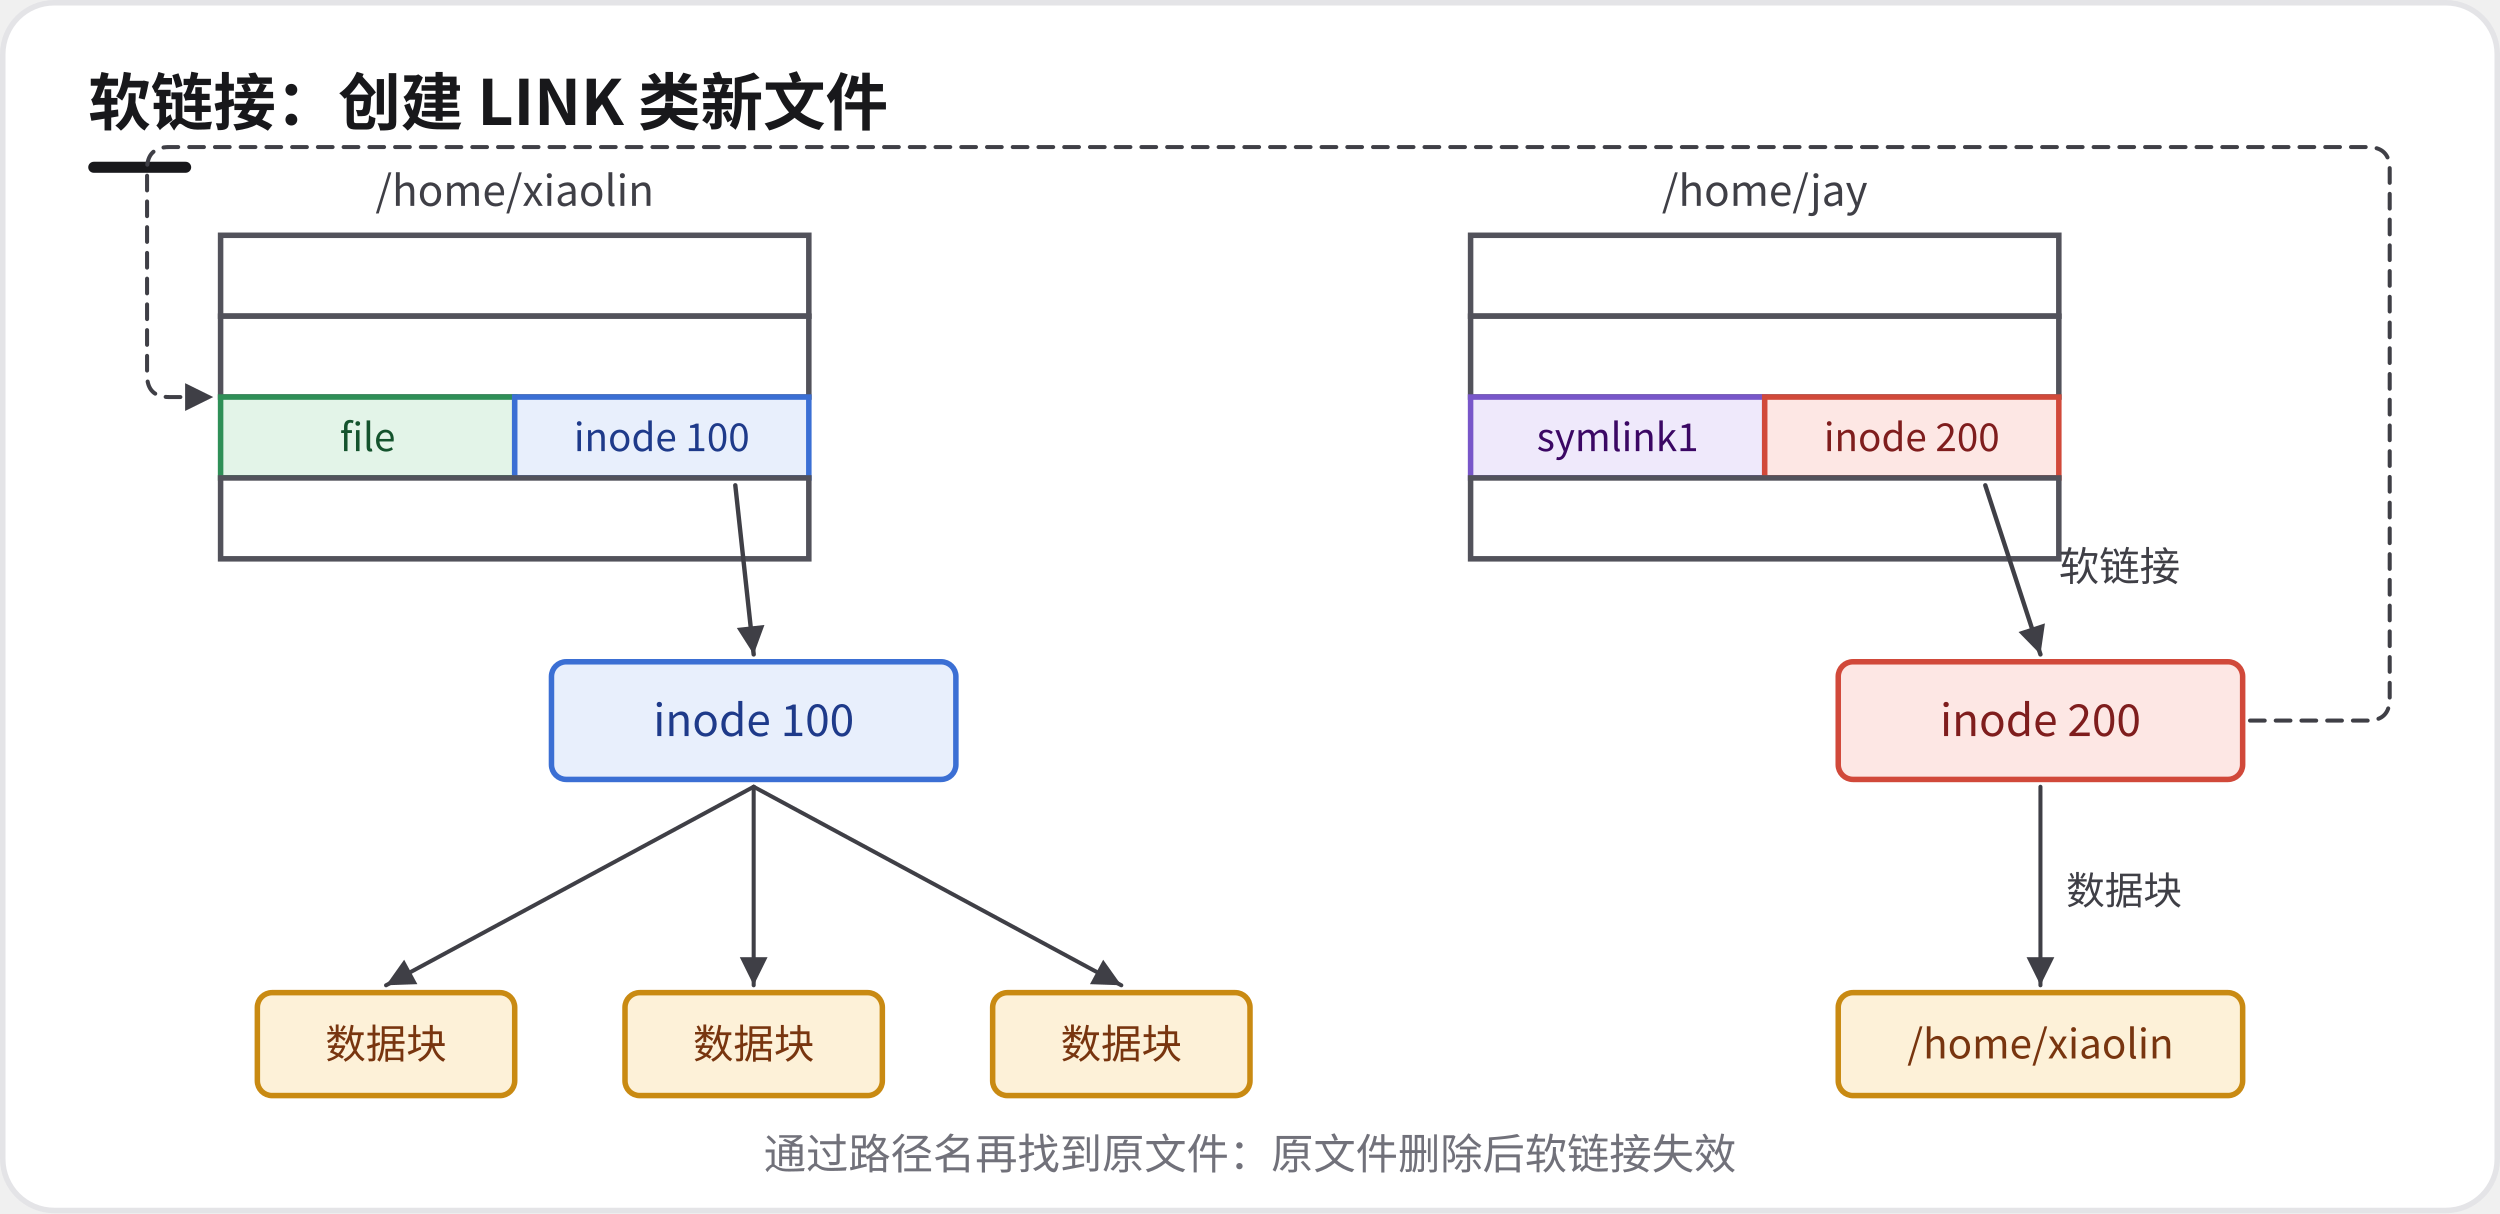
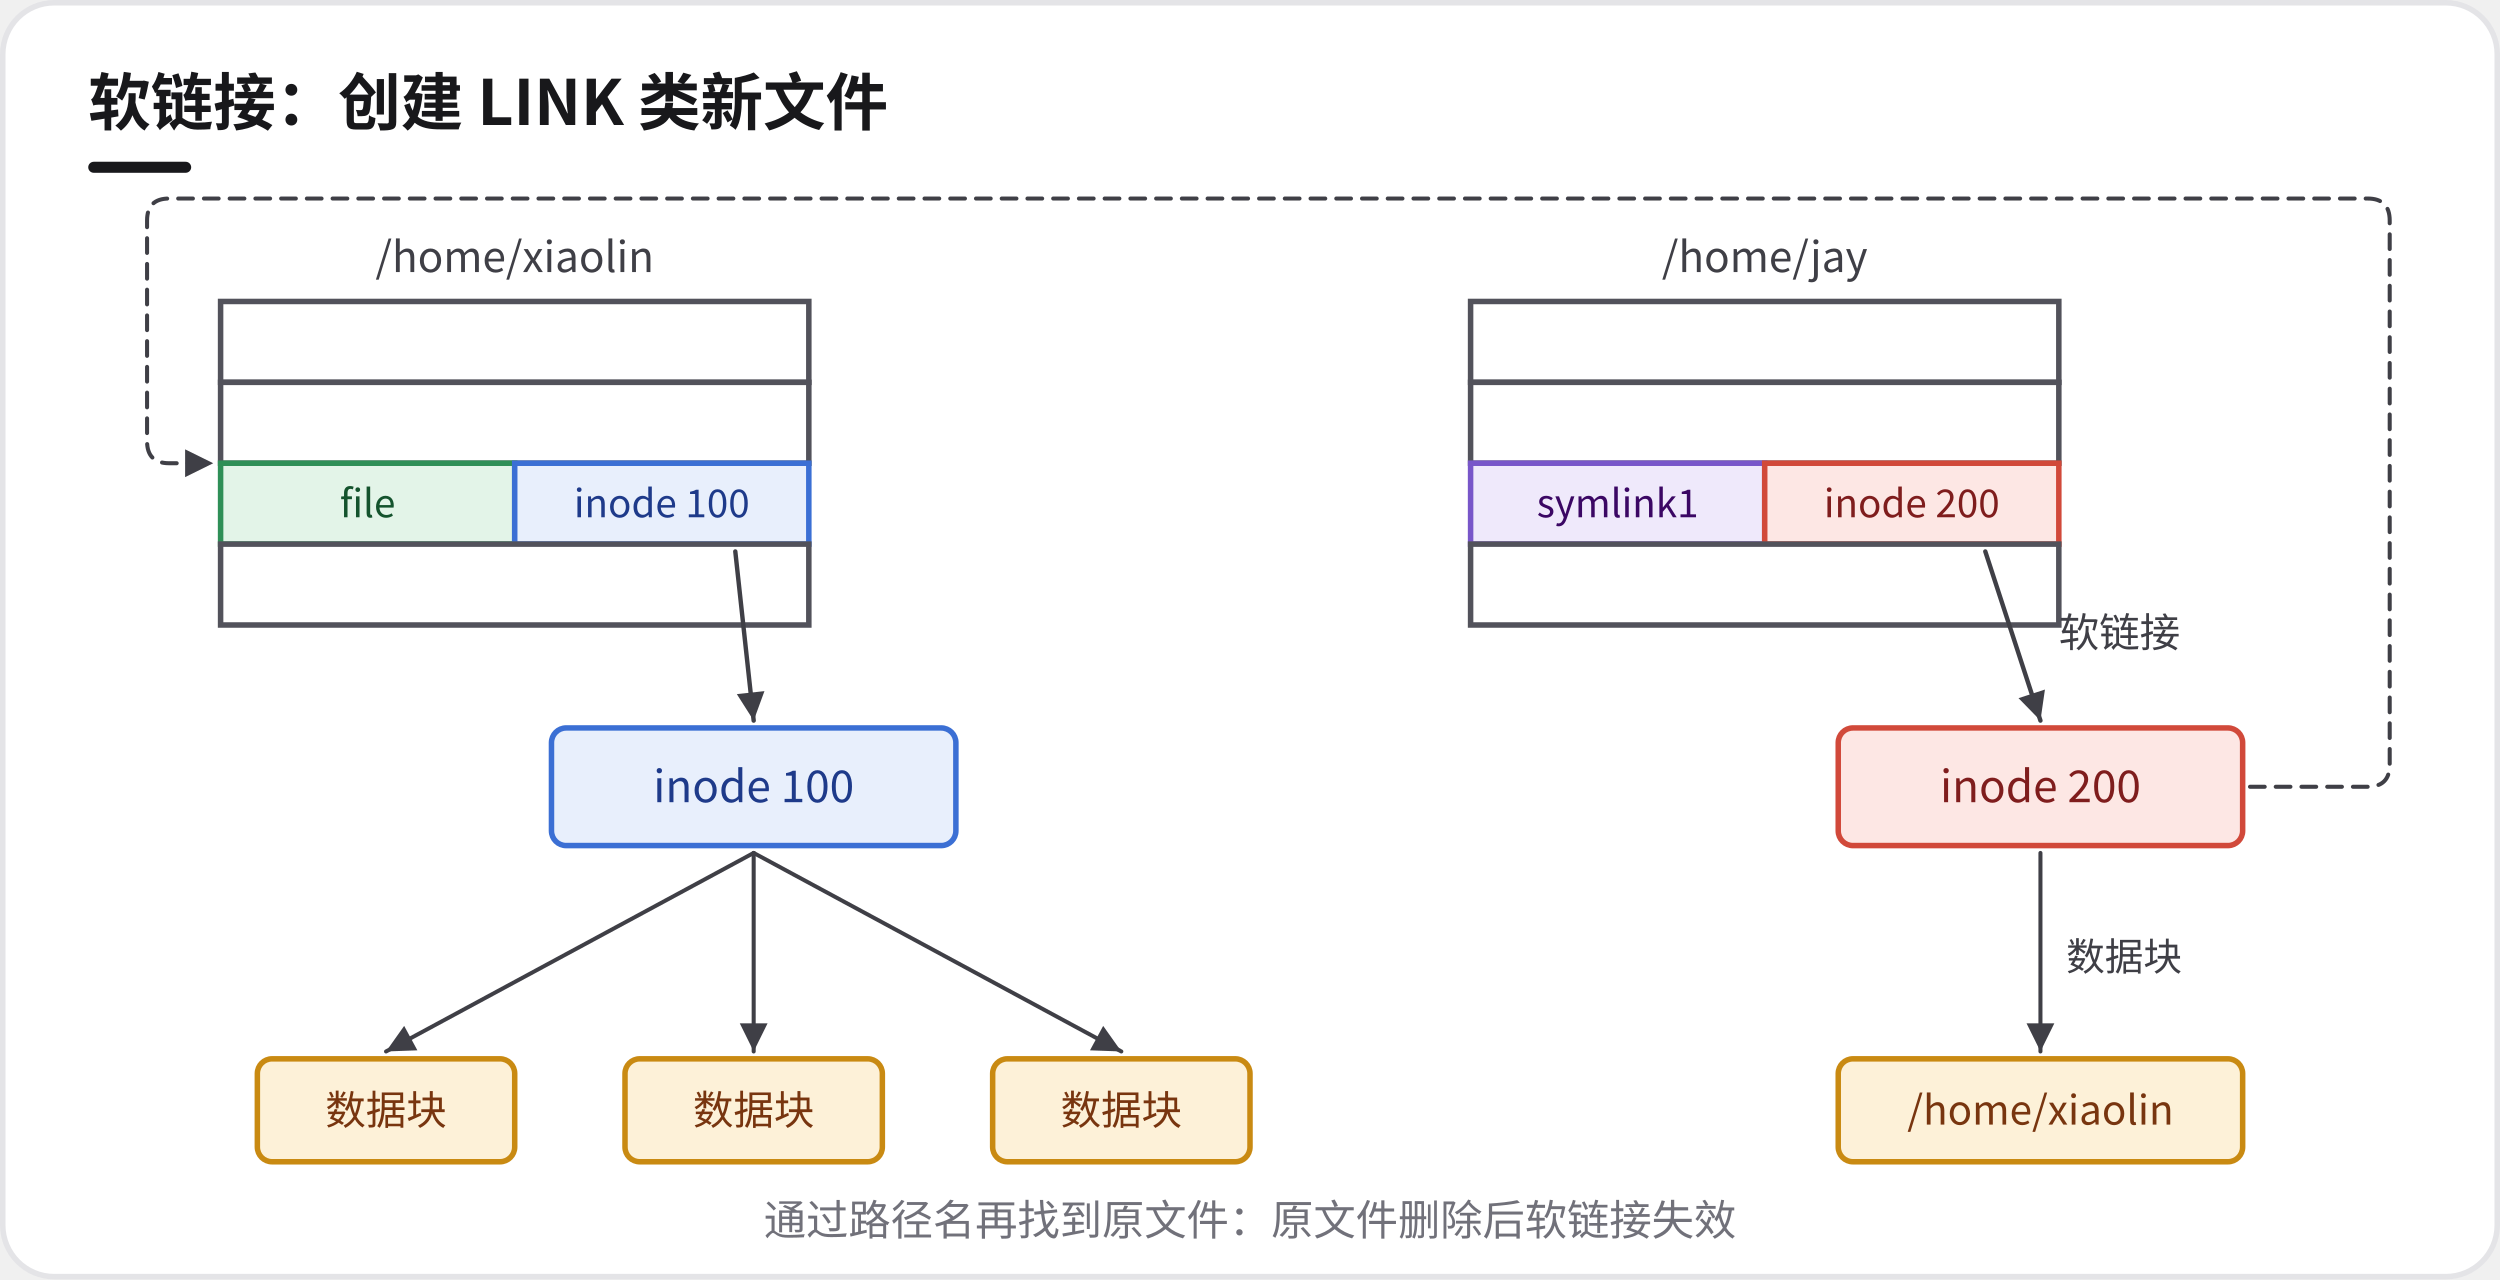
- <svg xmlns="http://www.w3.org/2000/svg" viewBox="0 0 680 330" width="680" height="330" font-family="'PingFang SC','Hiragino Sans GB','Microsoft YaHei','Noto Sans CJK SC','Source Han Sans SC',system-ui,sans-serif" font-size="15" xml:space="preserve" style="white-space:pre" role="img" aria-label="软链接（符号链接）：创建一个 LINK 类型的新文件，内容是被链接文件的路径">
+ <svg xmlns="http://www.w3.org/2000/svg" viewBox="0 0 680 348" width="680" height="348" font-family="'PingFang SC','Hiragino Sans GB','Microsoft YaHei','Noto Sans CJK SC','Source Han Sans SC',system-ui,sans-serif" font-size="15" xml:space="preserve" style="white-space:pre" role="img" aria-label="软链接（符号链接）：创建一个 LINK 类型的新文件，内容是被链接文件的路径">
  <defs>
    <marker id="a3f3f46" viewBox="0 0 10 10" refX="8.5" refY="5" markerWidth="9" markerHeight="9" orient="auto" markerUnits="userSpaceOnUse">
      <path d="M0 0.8L8.5 5 0 9.2z" fill="#3f3f46" />
    </marker>
  </defs>
-   <rect x="0.75" y="0.75" width="678.5" height="328.5" rx="14" fill="#ffffff" stroke="#e4e4e7" stroke-width="1.5" />
+   <rect x="0.75" y="0.75" width="678.5" height="346.5" rx="14" fill="#ffffff" stroke="#e4e4e7" stroke-width="1.5" />
  <text x="24" y="34" font-size="17" fill="#18181b" font-weight="700">软链接：创建 LINK 类新文件</text>
  <rect x="24" y="44" width="28" height="3" rx="1.5" fill="#18181b" />
-   <text x="140" y="56" font-size="11.5" fill="#3f3f46" text-anchor="middle">/home/xiaolin</text>
-   <rect x="60" y="64" width="160" height="22" rx="0" fill="#ffffff" stroke="#52525b" stroke-width="1.5" />
-   <rect x="60" y="86" width="160" height="22" rx="0" fill="#ffffff" stroke="#52525b" stroke-width="1.5" />
-   <rect x="60" y="108" width="80" height="22" rx="0" fill="#e3f4e8" stroke="#2f8f57" stroke-width="1.5" />
-   <text x="100" y="122.7" font-size="10.5" fill="#14532d" text-anchor="middle">file</text>
-   <rect x="140" y="108" width="80" height="22" rx="0" fill="#e8effc" stroke="#3b6fd4" stroke-width="1.5" />
-   <text x="180" y="122.7" font-size="10.5" fill="#1e3a8a" text-anchor="middle">inode 100</text>
-   <rect x="60" y="130" width="160" height="22" rx="0" fill="#ffffff" stroke="#52525b" stroke-width="1.5" />
-   <text x="480" y="56" font-size="11.5" fill="#3f3f46" text-anchor="middle">/home/jay</text>
-   <rect x="400" y="64" width="160" height="22" rx="0" fill="#ffffff" stroke="#52525b" stroke-width="1.5" />
-   <rect x="400" y="86" width="160" height="22" rx="0" fill="#ffffff" stroke="#52525b" stroke-width="1.5" />
-   <rect x="400" y="108" width="80" height="22" rx="0" fill="#efe9fb" stroke="#7856c9" stroke-width="1.5" />
-   <text x="440" y="122.7" font-size="10.5" fill="#3b0764" text-anchor="middle">symlink1</text>
-   <rect x="480" y="108" width="80" height="22" rx="0" fill="#fde7e4" stroke="#d1493a" stroke-width="1.5" />
-   <text x="520" y="122.7" font-size="10.5" fill="#7f1d1d" text-anchor="middle">inode 200</text>
-   <rect x="400" y="130" width="160" height="22" rx="0" fill="#ffffff" stroke="#52525b" stroke-width="1.5" />
-   <rect x="150" y="180" width="110" height="32" rx="4" fill="#e8effc" stroke="#3b6fd4" stroke-width="1.5" />
-   <text x="205" y="200.2" font-size="12" fill="#1e3a8a" text-anchor="middle">inode 100</text>
-   <path d="M200 132L205 178" fill="none" stroke="#3f3f46" stroke-width="1.2" stroke-linecap="round" stroke-linejoin="round" marker-end="url(#a3f3f46)" />
-   <rect x="70" y="270" width="70" height="28" rx="4" fill="#fdf1d8" stroke="#c98a12" stroke-width="1.5" />
-   <text x="105" y="287.9" font-size="11" fill="#78350f" text-anchor="middle">数据块</text>
-   <path d="M205 214L105 268" fill="none" stroke="#3f3f46" stroke-width="1.1" stroke-linecap="round" stroke-linejoin="round" marker-end="url(#a3f3f46)" />
-   <rect x="170" y="270" width="70" height="28" rx="4" fill="#fdf1d8" stroke="#c98a12" stroke-width="1.5" />
-   <text x="205" y="287.9" font-size="11" fill="#78350f" text-anchor="middle">数据块</text>
-   <path d="M205 214L205 268" fill="none" stroke="#3f3f46" stroke-width="1.1" stroke-linecap="round" stroke-linejoin="round" marker-end="url(#a3f3f46)" />
-   <rect x="270" y="270" width="70" height="28" rx="4" fill="#fdf1d8" stroke="#c98a12" stroke-width="1.5" />
-   <text x="305" y="287.9" font-size="11" fill="#78350f" text-anchor="middle">数据块</text>
-   <path d="M205 214L305 268" fill="none" stroke="#3f3f46" stroke-width="1.1" stroke-linecap="round" stroke-linejoin="round" marker-end="url(#a3f3f46)" />
-   <rect x="500" y="180" width="110" height="32" rx="4" fill="#fde7e4" stroke="#d1493a" stroke-width="1.5" />
-   <text x="555" y="200.2" font-size="12" fill="#7f1d1d" text-anchor="middle">inode 200</text>
-   <path d="M540 132L555 178" fill="none" stroke="#3f3f46" stroke-width="1.2" stroke-linecap="round" stroke-linejoin="round" marker-end="url(#a3f3f46)" />
-   <text x="560" y="158" font-size="11" fill="#3f3f46">软链接</text>
-   <rect x="500" y="270" width="110" height="28" rx="4" fill="#fdf1d8" stroke="#c98a12" stroke-width="1.5" />
-   <text x="555" y="287.9" font-size="11" fill="#78350f" text-anchor="middle">/home/xiaolin</text>
-   <path d="M555 214L555 268" fill="none" stroke="#3f3f46" stroke-width="1.1" stroke-linecap="round" stroke-linejoin="round" marker-end="url(#a3f3f46)" />
-   <text x="562" y="246" font-size="10.5" fill="#3f3f46">数据块</text>
-   <path d="M612 196L644 196Q650 196 650 190L650 46Q650 40 644 40L46 40Q40 40 40 46L40 102Q40 108 46 108L58 108" fill="none" stroke="#3f3f46" stroke-width="1.1" stroke-linecap="round" stroke-linejoin="round" stroke-dasharray="4 3" marker-end="url(#a3f3f46)" />
-   <text x="340" y="318" font-size="11.5" fill="#71717a" text-anchor="middle">通过路径名再找到原文件：原文件删除后软链接失效</text>
+   <g transform="translate(0 18)">
+     <text x="140" y="56" font-size="11.5" fill="#3f3f46" text-anchor="middle">/home/xiaolin</text>
+     <rect x="60" y="64" width="160" height="22" rx="0" fill="#ffffff" stroke="#52525b" stroke-width="1.5" />
+     <rect x="60" y="86" width="160" height="22" rx="0" fill="#ffffff" stroke="#52525b" stroke-width="1.5" />
+     <rect x="60" y="108" width="80" height="22" rx="0" fill="#e3f4e8" stroke="#2f8f57" stroke-width="1.5" />
+     <text x="100" y="122.7" font-size="10.5" fill="#14532d" text-anchor="middle">file</text>
+     <rect x="140" y="108" width="80" height="22" rx="0" fill="#e8effc" stroke="#3b6fd4" stroke-width="1.5" />
+     <text x="180" y="122.7" font-size="10.5" fill="#1e3a8a" text-anchor="middle">inode 100</text>
+     <rect x="60" y="130" width="160" height="22" rx="0" fill="#ffffff" stroke="#52525b" stroke-width="1.5" />
+     <text x="480" y="56" font-size="11.5" fill="#3f3f46" text-anchor="middle">/home/jay</text>
+     <rect x="400" y="64" width="160" height="22" rx="0" fill="#ffffff" stroke="#52525b" stroke-width="1.5" />
+     <rect x="400" y="86" width="160" height="22" rx="0" fill="#ffffff" stroke="#52525b" stroke-width="1.5" />
+     <rect x="400" y="108" width="80" height="22" rx="0" fill="#efe9fb" stroke="#7856c9" stroke-width="1.5" />
+     <text x="440" y="122.7" font-size="10.5" fill="#3b0764" text-anchor="middle">symlink1</text>
+     <rect x="480" y="108" width="80" height="22" rx="0" fill="#fde7e4" stroke="#d1493a" stroke-width="1.5" />
+     <text x="520" y="122.7" font-size="10.5" fill="#7f1d1d" text-anchor="middle">inode 200</text>
+     <rect x="400" y="130" width="160" height="22" rx="0" fill="#ffffff" stroke="#52525b" stroke-width="1.5" />
+     <rect x="150" y="180" width="110" height="32" rx="4" fill="#e8effc" stroke="#3b6fd4" stroke-width="1.5" />
+     <text x="205" y="200.2" font-size="12" fill="#1e3a8a" text-anchor="middle">inode 100</text>
+     <path d="M200 132L205 178" fill="none" stroke="#3f3f46" stroke-width="1.2" stroke-linecap="round" stroke-linejoin="round" marker-end="url(#a3f3f46)" />
+     <rect x="70" y="270" width="70" height="28" rx="4" fill="#fdf1d8" stroke="#c98a12" stroke-width="1.5" />
+     <text x="105" y="287.9" font-size="11" fill="#78350f" text-anchor="middle">数据块</text>
+     <path d="M205 214L105 268" fill="none" stroke="#3f3f46" stroke-width="1.1" stroke-linecap="round" stroke-linejoin="round" marker-end="url(#a3f3f46)" />
+     <rect x="170" y="270" width="70" height="28" rx="4" fill="#fdf1d8" stroke="#c98a12" stroke-width="1.5" />
+     <text x="205" y="287.9" font-size="11" fill="#78350f" text-anchor="middle">数据块</text>
+     <path d="M205 214L205 268" fill="none" stroke="#3f3f46" stroke-width="1.1" stroke-linecap="round" stroke-linejoin="round" marker-end="url(#a3f3f46)" />
+     <rect x="270" y="270" width="70" height="28" rx="4" fill="#fdf1d8" stroke="#c98a12" stroke-width="1.5" />
+     <text x="305" y="287.9" font-size="11" fill="#78350f" text-anchor="middle">数据块</text>
+     <path d="M205 214L305 268" fill="none" stroke="#3f3f46" stroke-width="1.1" stroke-linecap="round" stroke-linejoin="round" marker-end="url(#a3f3f46)" />
+     <rect x="500" y="180" width="110" height="32" rx="4" fill="#fde7e4" stroke="#d1493a" stroke-width="1.5" />
+     <text x="555" y="200.2" font-size="12" fill="#7f1d1d" text-anchor="middle">inode 200</text>
+     <path d="M540 132L555 178" fill="none" stroke="#3f3f46" stroke-width="1.2" stroke-linecap="round" stroke-linejoin="round" marker-end="url(#a3f3f46)" />
+     <text x="560" y="158" font-size="11" fill="#3f3f46">软链接</text>
+     <rect x="500" y="270" width="110" height="28" rx="4" fill="#fdf1d8" stroke="#c98a12" stroke-width="1.5" />
+     <text x="555" y="287.9" font-size="11" fill="#78350f" text-anchor="middle">/home/xiaolin</text>
+     <path d="M555 214L555 268" fill="none" stroke="#3f3f46" stroke-width="1.1" stroke-linecap="round" stroke-linejoin="round" marker-end="url(#a3f3f46)" />
+     <text x="562" y="246" font-size="10.5" fill="#3f3f46">数据块</text>
+     <path d="M612 196L644 196Q650 196 650 190L650 42Q650 36 644 36L46 36Q40 36 40 42L40 102Q40 108 46 108L58 108" fill="none" stroke="#3f3f46" stroke-width="1.1" stroke-linecap="round" stroke-linejoin="round" stroke-dasharray="4 3" marker-end="url(#a3f3f46)" />
+     <text x="340" y="318" font-size="11.5" fill="#71717a" text-anchor="middle">通过路径名再找到原文件：原文件删除后软链接失效</text>
+   </g>
</svg>
